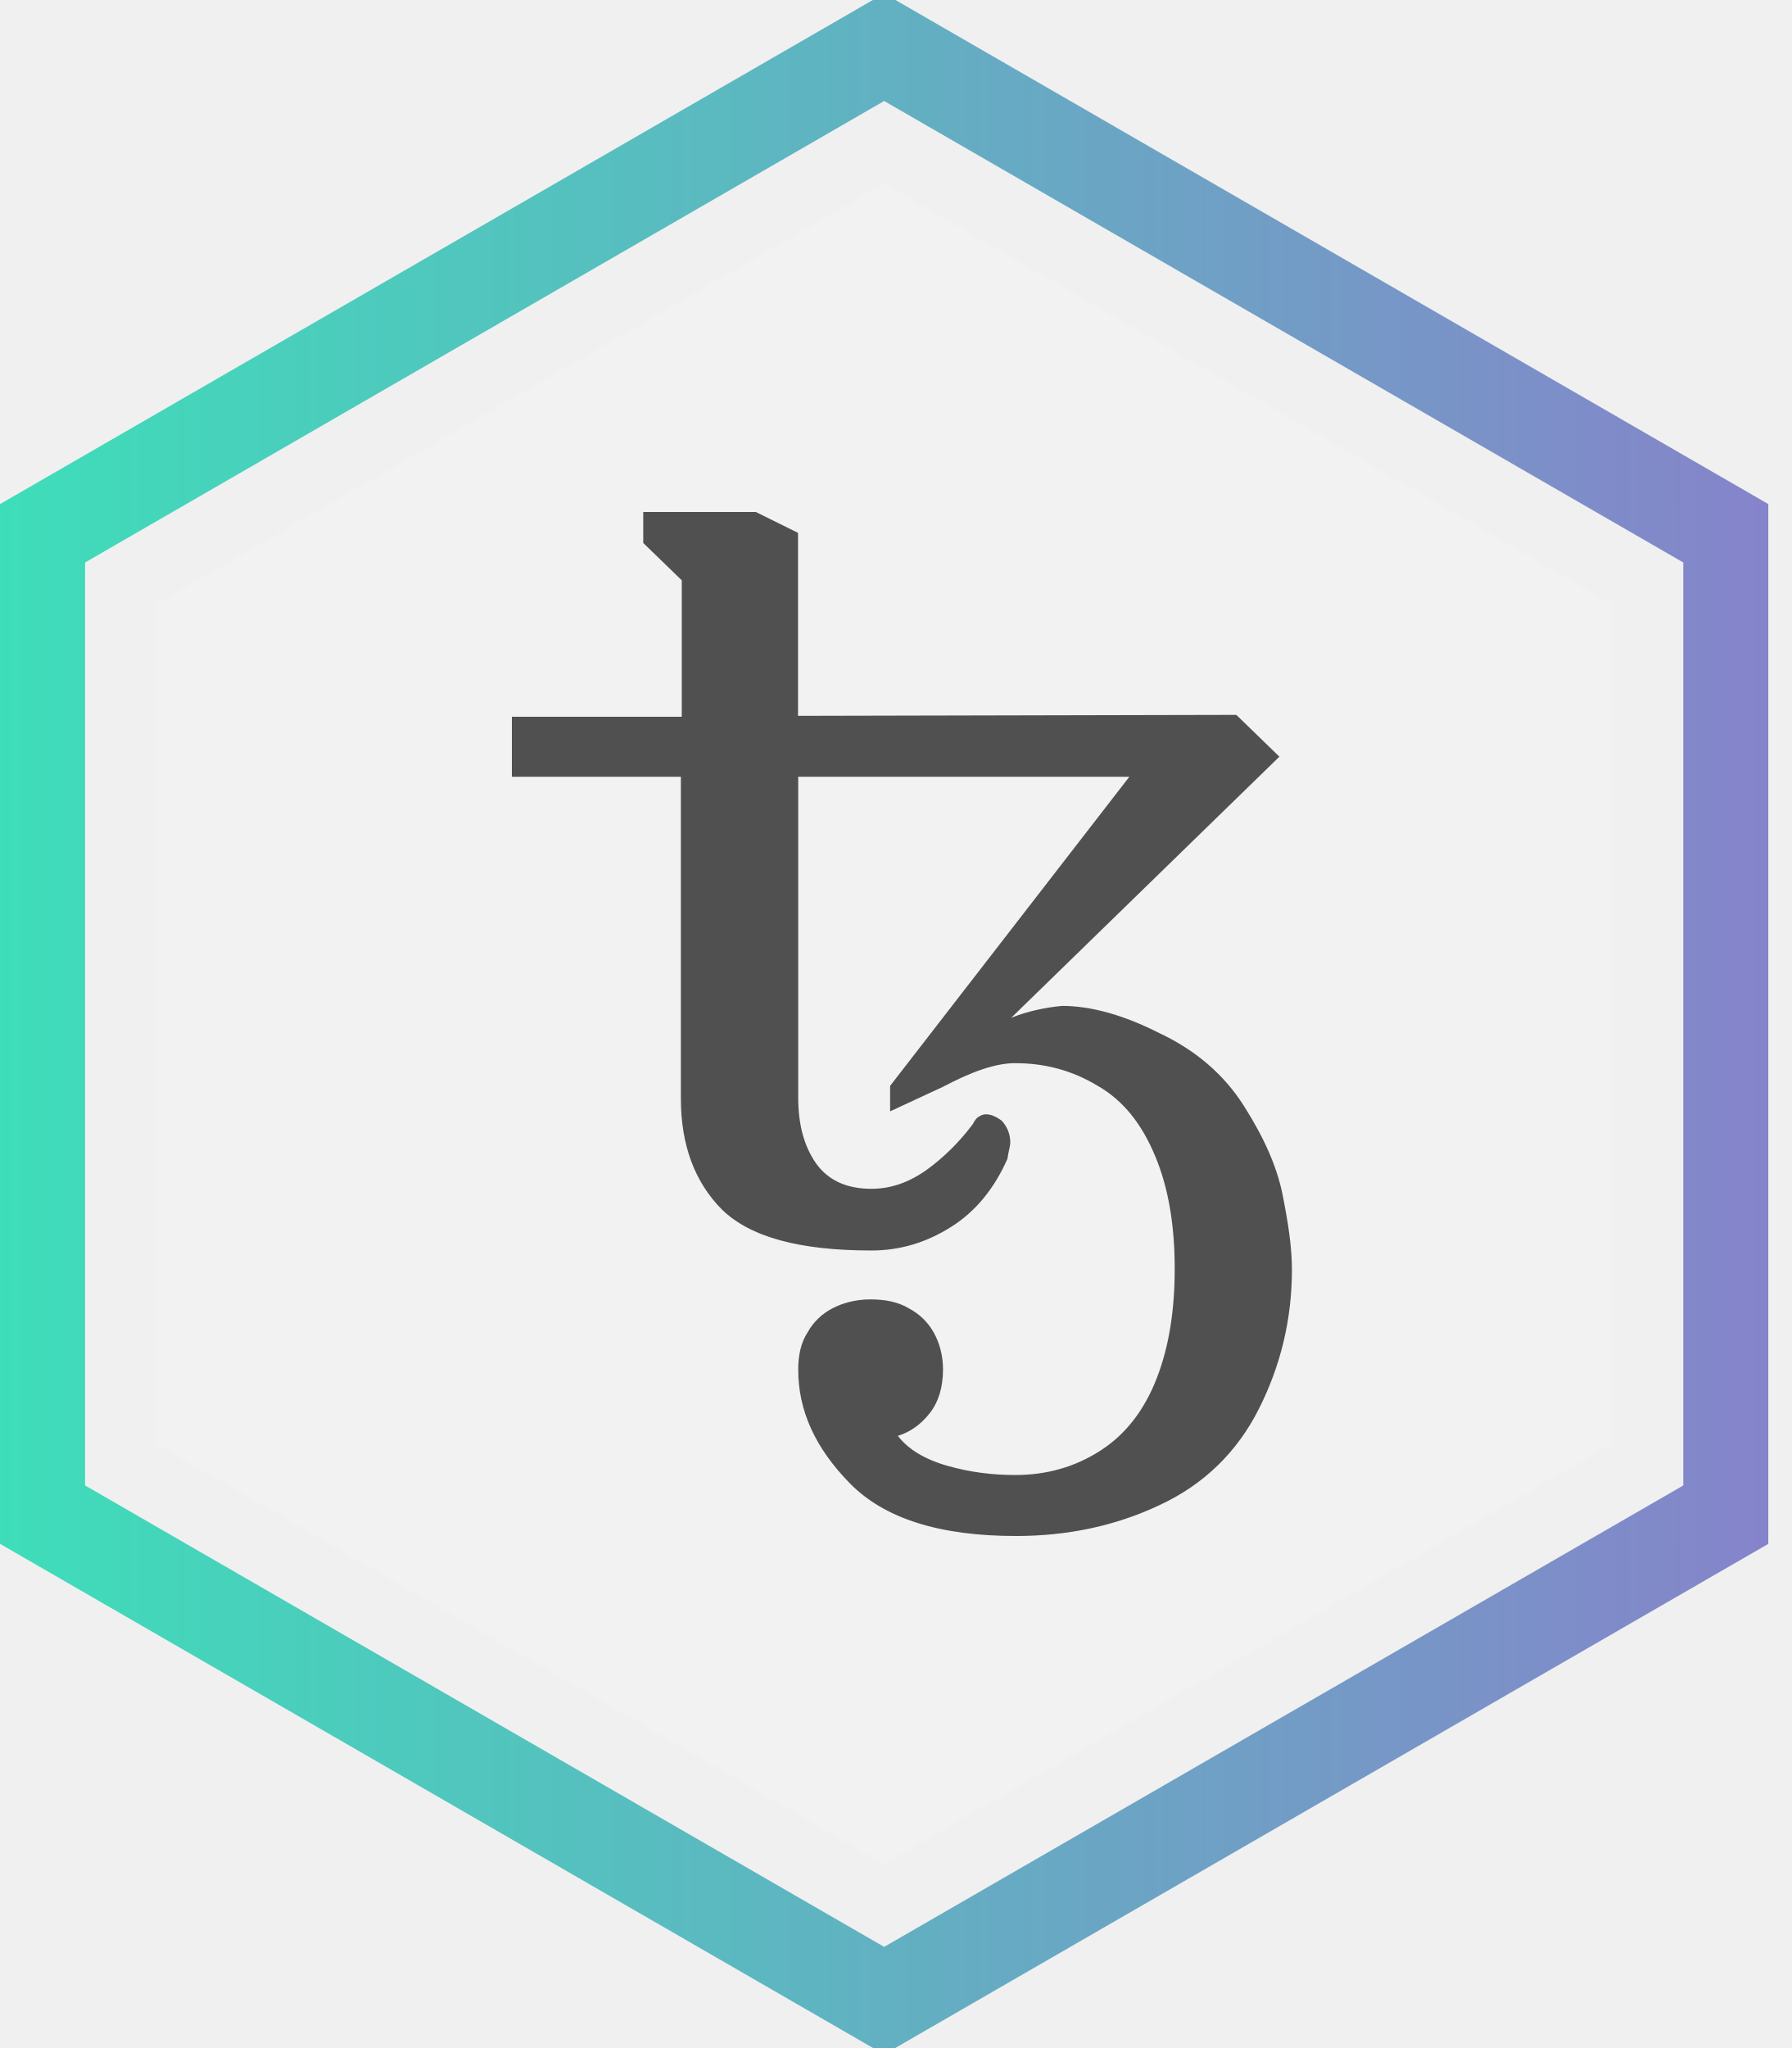
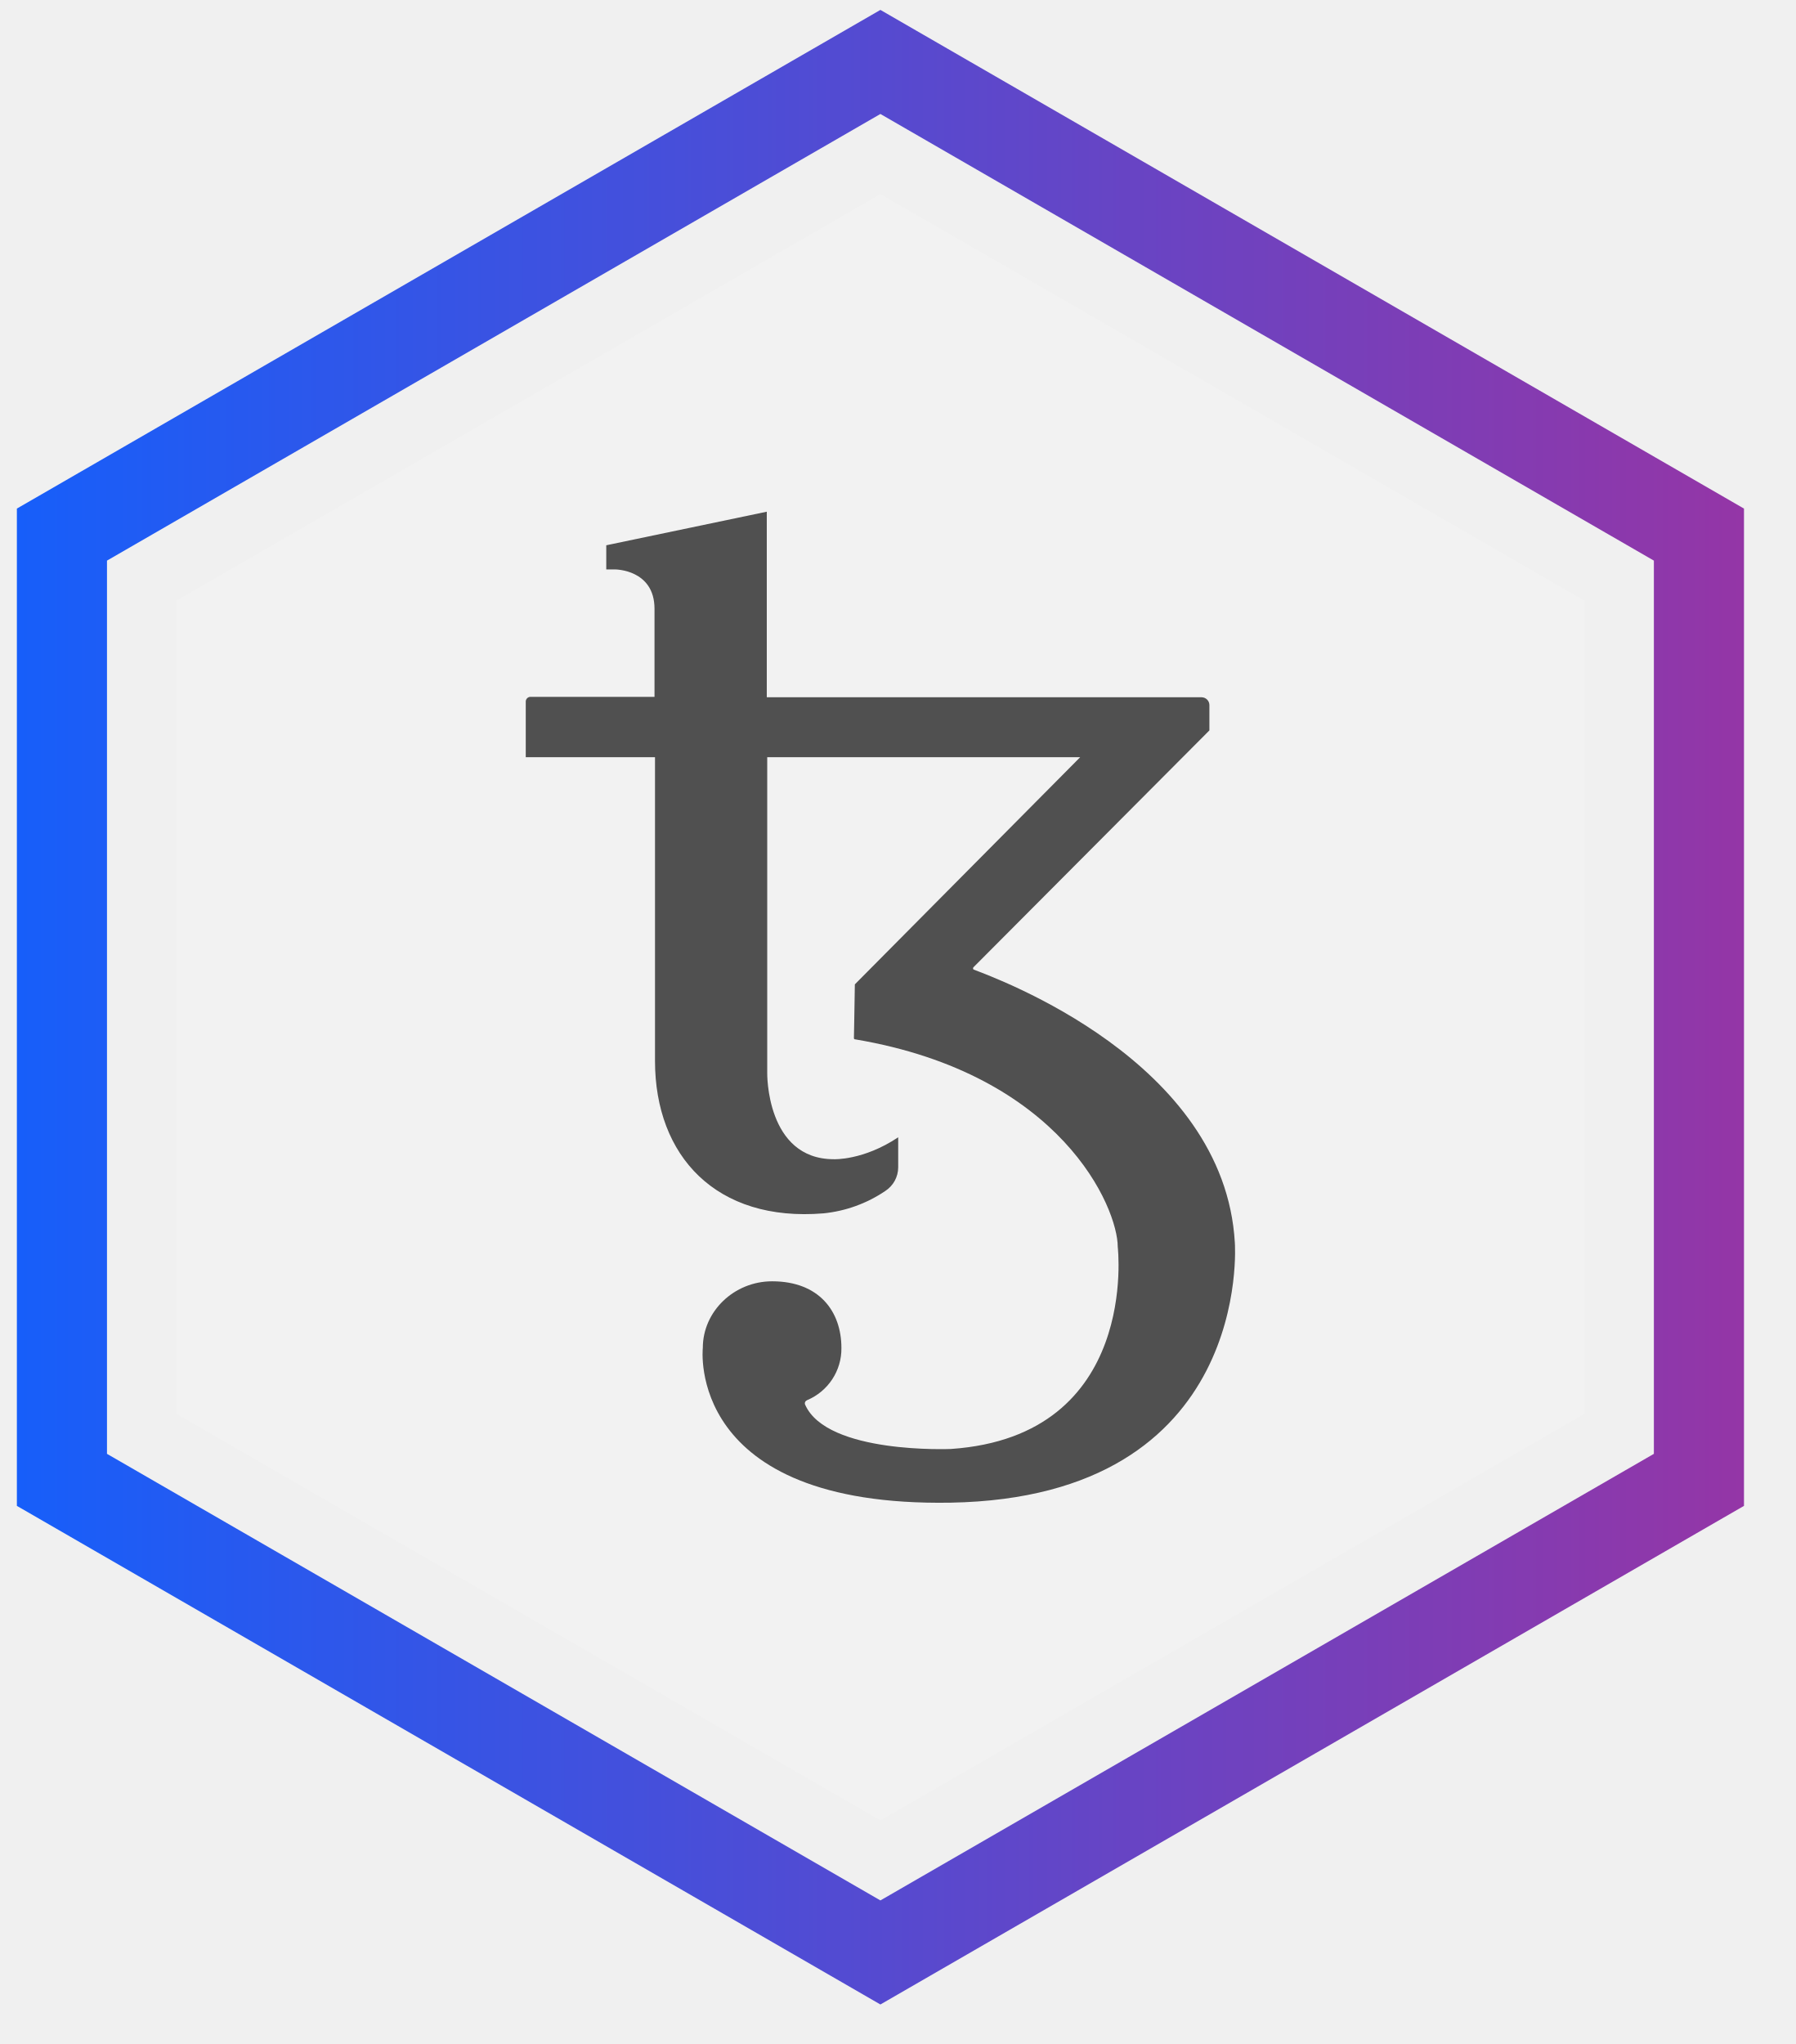
- <svg xmlns="http://www.w3.org/2000/svg" width="28" height="32" viewBox="0 0 28 32" fill="none">
-   <g clip-path="url(#clip0_2070_19240)">
-     <path d="M0.602 8.369L13.818 0.738L27.035 8.369V23.63L13.818 31.26L0.602 23.63V8.369Z" stroke="url(#paint0_linear_2070_19240)" stroke-width="1.455" />
-     <mask id="mask0_2070_19240" style="mask-type:alpha" maskUnits="userSpaceOnUse" x="2" y="2" width="24" height="28">
-       <path d="M13.818 2.871L25.186 9.435V22.562L13.818 29.126L2.449 22.562V9.435L13.818 2.871Z" fill="#C4C4C4" />
-     </mask>
-     <g mask="url(#mask0_2070_19240)">
-       <path d="M13.818 29.818C21.45 29.818 27.636 23.631 27.636 16C27.636 8.368 21.45 2.182 13.818 2.182C6.187 2.182 0 8.368 0 16C0 23.631 6.187 29.818 13.818 29.818Z" fill="#F2F2F2" />
-       <path fill-rule="evenodd" clip-rule="evenodd" d="M15.878 24C14.69 24 13.825 23.731 13.281 23.176C12.738 22.621 12.475 22.04 12.475 21.399C12.475 21.173 12.519 20.973 12.623 20.816C12.711 20.658 12.841 20.532 13.004 20.446C13.166 20.36 13.37 20.303 13.606 20.303C13.843 20.303 14.046 20.346 14.209 20.446C14.371 20.532 14.501 20.658 14.59 20.816C14.679 20.973 14.738 21.17 14.738 21.399C14.738 21.682 14.664 21.911 14.531 22.08C14.398 22.252 14.224 22.378 14.032 22.435C14.194 22.647 14.457 22.804 14.809 22.904C15.16 23.004 15.511 23.047 15.866 23.047C16.365 23.047 16.805 22.919 17.201 22.664C17.597 22.409 17.889 22.026 18.081 21.528C18.273 21.03 18.359 20.463 18.359 19.823C18.359 19.127 18.256 18.544 18.052 18.06C17.845 17.562 17.553 17.193 17.157 16.967C16.761 16.727 16.336 16.612 15.866 16.612C15.559 16.612 15.193 16.741 14.738 16.981L13.911 17.365V16.967L17.65 12.137H12.475V17.153C12.475 17.565 12.564 17.906 12.753 18.177C12.945 18.446 13.237 18.575 13.618 18.575C13.925 18.575 14.206 18.475 14.484 18.278C14.761 18.077 14.998 17.837 15.201 17.568C15.231 17.511 15.261 17.468 15.29 17.453C15.334 17.425 15.364 17.411 15.408 17.411C15.482 17.411 15.556 17.439 15.656 17.511C15.745 17.611 15.789 17.723 15.789 17.851C15.789 17.908 15.76 17.994 15.745 18.106C15.538 18.575 15.246 18.93 14.865 19.17C14.484 19.411 14.073 19.539 13.618 19.539C12.49 19.539 11.725 19.328 11.285 18.901C10.859 18.475 10.641 17.891 10.641 17.167V12.137H8V11.199H10.655V9.067L10.053 8.484V8H11.813L12.472 8.326V11.185L19.322 11.17L19.995 11.823L15.804 15.903C16.052 15.803 16.318 15.745 16.596 15.717C17.05 15.717 17.564 15.86 18.12 16.143C18.693 16.412 19.133 16.795 19.44 17.279C19.747 17.762 19.954 18.218 20.043 18.658C20.131 19.099 20.191 19.482 20.191 19.837C20.191 20.618 20.013 21.342 19.676 22.011C19.34 22.678 18.826 23.19 18.123 23.517C17.432 23.843 16.684 24 15.878 24Z" fill="black" fill-opacity="0.67" />
+ <svg xmlns="http://www.w3.org/2000/svg" xmlns:xlink="http://www.w3.org/1999/xlink" width="29px" height="33px" viewBox="0 0 29 33" version="1.1">
+   <defs>
+     <linearGradient x1="-37.5%" y1="50%" x2="112.5%" y2="50%" id="linearGradient-1">
+       <stop stop-color="#0F61FF" offset="0%" />
+       <stop stop-color="#0F61FF" offset="18.466%" />
+       <stop stop-color="#9F329F" offset="100%" />
+     </linearGradient>
+     <polygon id="path-2" points="11.369 0 22.737 6.564 22.737 19.691 11.369 26.255 0 19.691 0 6.564" />
+   </defs>
+   <g id="Page-1" stroke="none" stroke-width="1" fill="none" fill-rule="evenodd">
+     <g id="ꜰXTZ" transform="translate(1, 1)">
+       <polygon id="Path" stroke="url(#linearGradient-1)" stroke-width="1.455" points="0 7.631 13.216 0 26.433 7.631 26.433 22.892 13.216 30.522 0 22.892" />
+       <g id="Clipped" transform="translate(1.848048, 2.134284)">
+         <mask id="mask-3" fill="white">
+           <use xlink:href="#path-2" />
+         </mask>
+         <g id="Path" />
+         <g id="Group" mask="url(#mask-3)" fill-rule="nonzero">
+           <g transform="translate(-2.44961, -0.690925)">
+             <path d="M13.818,27.636 C21.45,27.636 27.636,21.45 27.636,13.818 C27.636,6.187 21.45,0 13.818,0 C6.187,0 0,6.187 0,13.818 C0,21.45 6.187,27.636 13.818,27.636 Z" id="Path" fill="#F2F2F2" />
+             <path d="M19.541,17.622 C19.375,14.684 15.679,13.348 15.325,13.211 C15.311,13.204 15.311,13.189 15.318,13.175 L19.13,9.349 L19.13,8.937 C19.128,8.87 19.074,8.816 19.007,8.814 L11.983,8.814 L11.983,6.511 L11.983,6.511 L11.983,5.818 L9.391,6.36 L9.391,6.75 L9.535,6.75 C9.535,6.75 10.17,6.75 10.17,7.385 L10.17,8.807 L8.163,8.807 C8.124,8.81 8.094,8.84 8.091,8.879 L8.091,9.782 L10.178,9.782 L10.178,14.684 C10.178,16.222 11.167,17.29 12.899,17.146 C13.256,17.11 13.599,16.986 13.896,16.785 C14.026,16.701 14.105,16.557 14.105,16.402 L14.105,15.918 C13.542,16.294 13.066,16.272 13.066,16.272 C11.968,16.272 11.99,14.879 11.99,14.879 L11.99,9.782 L17.043,9.782 L13.405,13.449 C13.398,13.933 13.39,14.308 13.39,14.316 C13.389,14.326 13.397,14.336 13.408,14.337 C13.409,14.337 13.411,14.337 13.412,14.337 C16.747,14.9 17.65,17.059 17.65,17.687 C17.65,17.687 18.011,20.741 14.957,20.95 C14.957,20.95 12.957,21.037 12.603,20.236 C12.59,20.21 12.602,20.178 12.628,20.166 C12.629,20.165 12.631,20.164 12.632,20.163 C12.972,20.021 13.193,19.688 13.188,19.319 C13.188,18.727 12.827,18.243 12.069,18.243 C11.456,18.243 10.95,18.727 10.95,19.319 C10.95,19.319 10.661,21.889 14.95,21.817 C19.845,21.73 19.541,17.622 19.541,17.622 Z" id="s" fill="#505050" />
+           </g>
+         </g>
+       </g>
    </g>
  </g>
-   <defs>
-     <linearGradient id="paint0_linear_2070_19240" x1="-9.311" y1="15.999" x2="30.339" y2="15.999" gradientUnits="userSpaceOnUse">
-       <stop stop-color="#05E3B2" />
-       <stop offset="0.185" stop-color="#39E4B8" />
-       <stop offset="1" stop-color="#8C7BCC" />
-     </linearGradient>
-     <clipPath id="clip0_2070_19240">
-       <rect width="27.636" height="32" fill="white" />
-     </clipPath>
-   </defs>
</svg>
